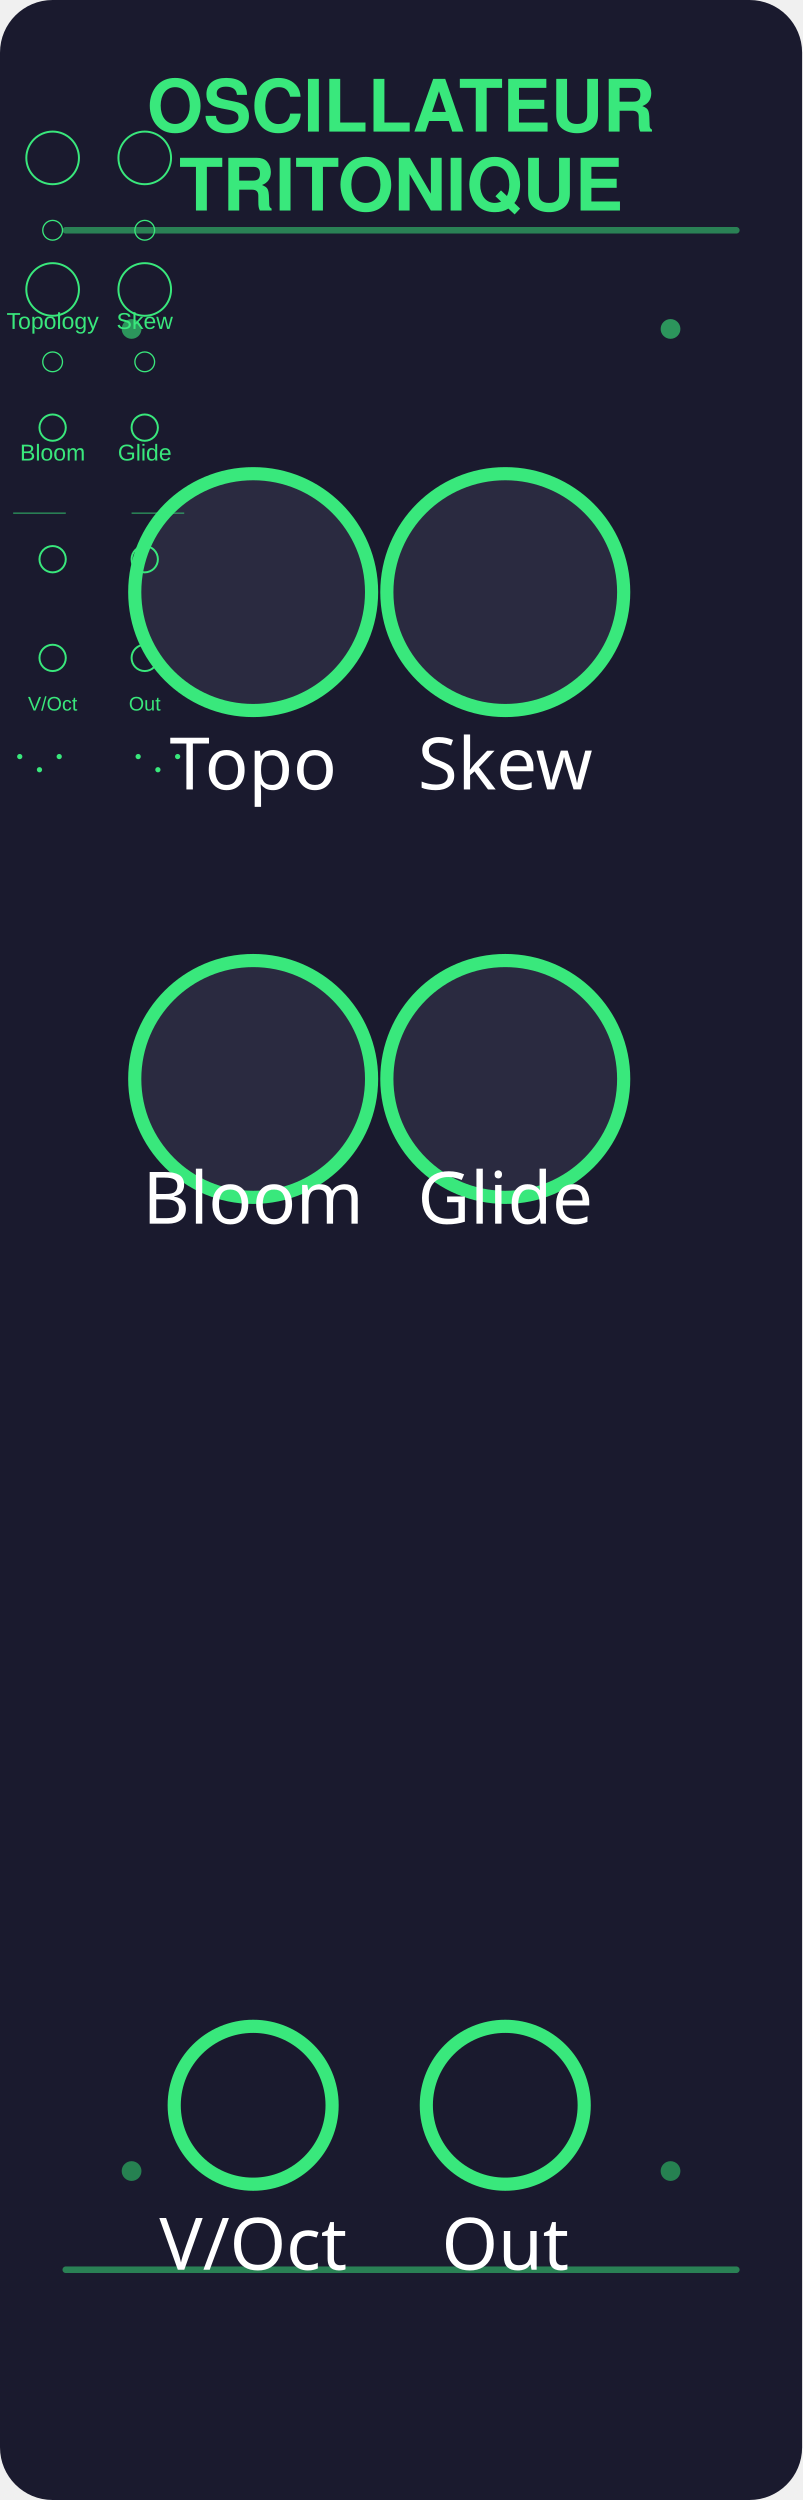
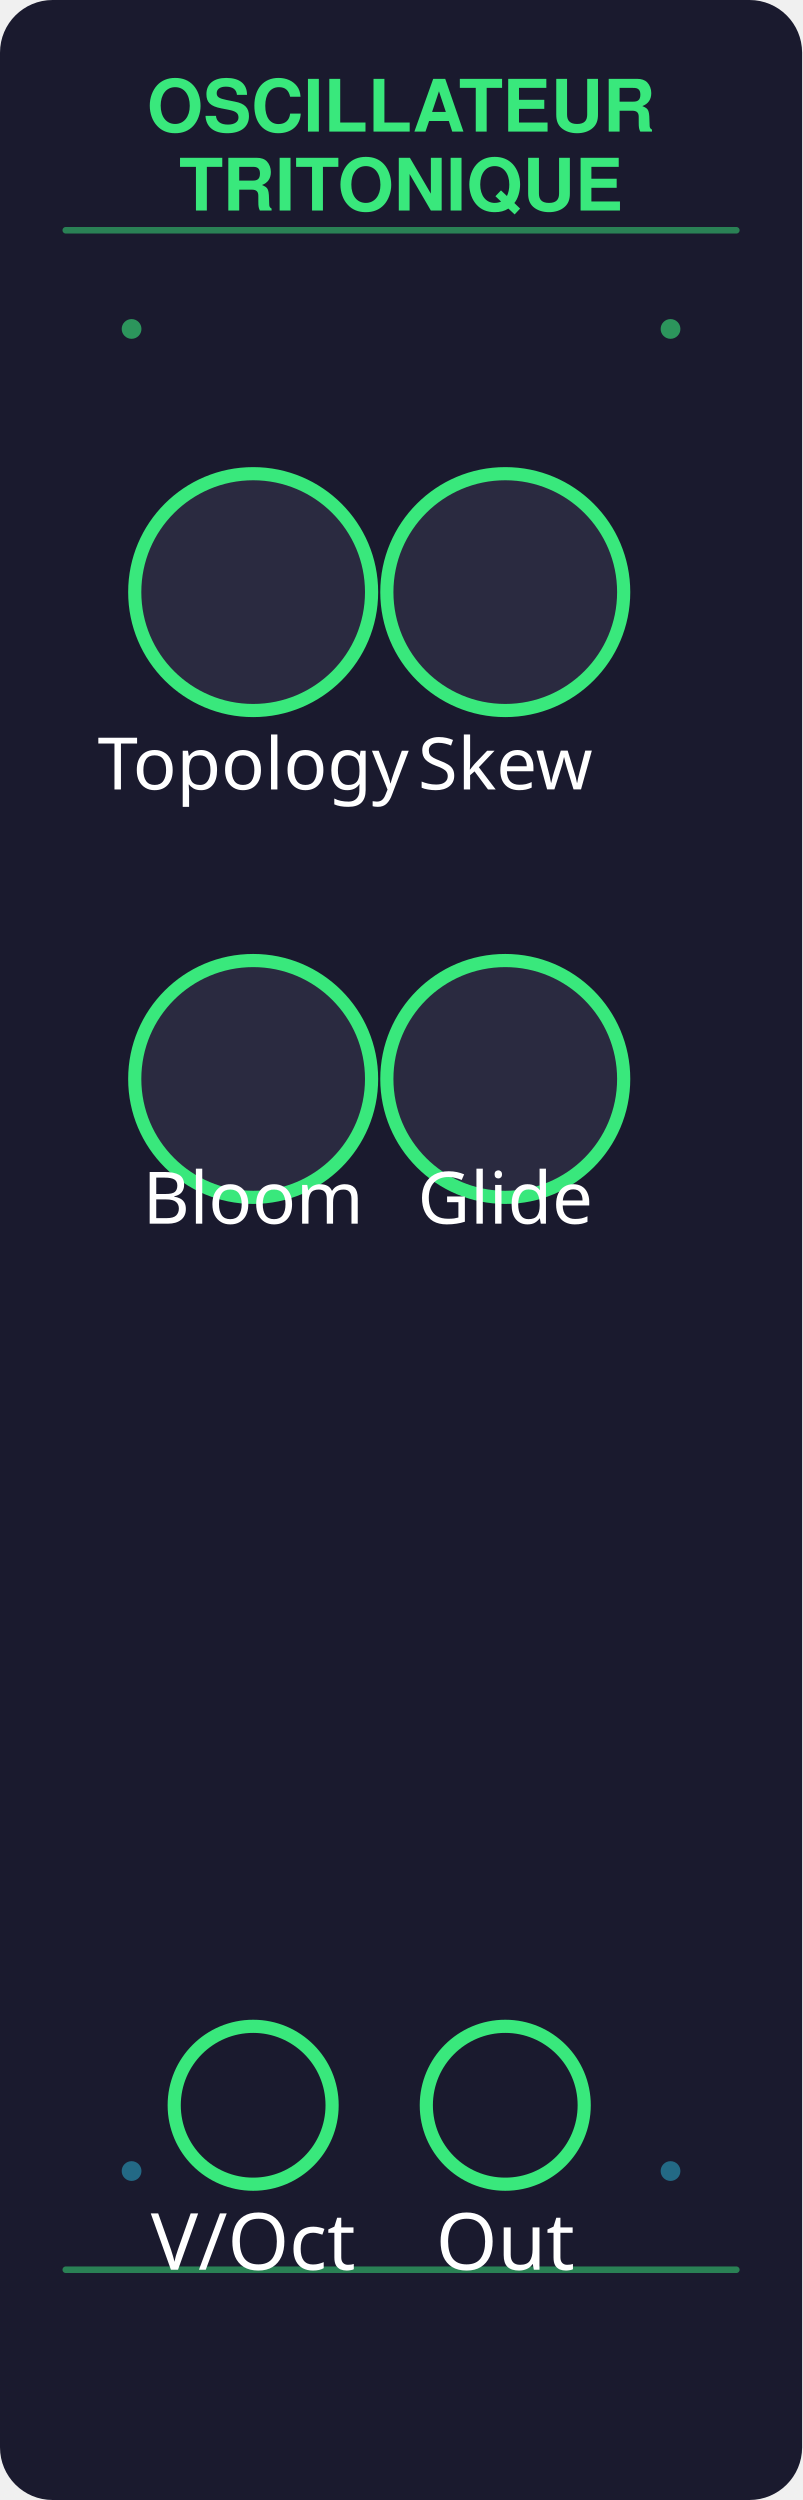
<svg xmlns="http://www.w3.org/2000/svg" width="121.92" height="380" viewBox="0 0 121.92 380">
  <rect width="121.92" height="380" fill="#1a1a2e" rx="8" />
  <line x1="10" y1="35" x2="111.92" y2="35" stroke="#39e87c" stroke-width="1" stroke-linecap="round" opacity="0.5" />
  <line x1="10" y1="345" x2="111.92" y2="345" stroke="#39e87c" stroke-width="1" stroke-linecap="round" opacity="0.5" />
  <circle cx="20" cy="50" r="1.5" fill="#39e87c" opacity="0.6" />
  <circle cx="101.92" cy="50" r="1.5" fill="#39e87c" opacity="0.6" />
-   <circle cx="20" cy="330" r="1.5" fill="#2ec769" opacity="0.6" />
-   <circle cx="101.92" cy="330" r="1.5" fill="#2ec769" opacity="0.6" />
+   <circle cx="20" cy="330" r="1.5" fill="#2a9fc0" opacity="0.6" />
+   <circle cx="101.92" cy="330" r="1.5" fill="#2a9fc0" opacity="0.6" />
  <text x="60.96" y="20" font-family="Helvetica, Arial, sans-serif" font-size="11" fill="#39e87c" font-weight="bold" text-anchor="middle">OSCILLATEUR</text>
  <text x="60.96" y="32" font-family="Helvetica, Arial, sans-serif" font-size="11" fill="#39e87c" font-weight="bold" text-anchor="middle">TRITONIQUE</text>
-   <circle fill="#2a2a40" stroke="#39e87c" stroke-width="2" cx="38.48" cy="90" r="18" />
-   <text x="38.48" y="120" font-family="sans-serif" font-size="11" fill="#ffffff" text-anchor="middle">Topo</text>
-   <circle fill="#2a2a40" stroke="#39e87c" stroke-width="2" cx="76.8" cy="90" r="18" />
-   <text x="76.8" y="120" font-family="sans-serif" font-size="11" fill="#ffffff" text-anchor="middle">Skew</text>
-   <circle fill="#2a2a40" stroke="#39e87c" stroke-width="2" cx="38.48" cy="164" r="18" />
-   <text x="38.48" y="186" font-family="sans-serif" font-size="11" fill="#ffffff" text-anchor="middle">Bloom</text>
-   <circle fill="#2a2a40" stroke="#39e87c" stroke-width="2" cx="76.8" cy="164" r="18" />
-   <text x="76.8" y="186" font-family="sans-serif" font-size="11" fill="#ffffff" text-anchor="middle">Glide</text>
-   <circle fill="#1a1a2e" stroke="#39e87c" stroke-width="2" cx="38.48" cy="320" r="12" />
-   <text x="38.48" y="345" font-family="sans-serif" font-size="11" fill="#ffffff" text-anchor="middle">V/Oct</text>
-   <circle fill="#1a1a2e" stroke="#39e87c" stroke-width="2" cx="76.8" cy="320" r="12" />
-   <text x="76.8" y="345" font-family="sans-serif" font-size="11" fill="#ffffff" text-anchor="middle">Out</text>
-   <text x="8" y="50" font-family="Arial" font-size="3.5" fill="#39e87c" text-anchor="middle">Topology</text>
-   <text x="22" y="50" font-family="Arial" font-size="3.5" fill="#39e87c" text-anchor="middle">Skew</text>
-   <text x="8" y="70" font-family="Arial" font-size="3.5" fill="#39e87c" text-anchor="middle">Bloom</text>
-   <text x="22" y="70" font-family="Arial" font-size="3.5" fill="#39e87c" text-anchor="middle">Glide</text>
-   <text x="8" y="108" font-family="Arial" font-size="3" fill="#39e87c" text-anchor="middle">V/Oct</text>
-   <text x="22" y="108" font-family="Arial" font-size="3" fill="#39e87c" text-anchor="middle">Out</text>
-   <circle cx="8" cy="24" r="4" fill="none" stroke="#39e87c" stroke-width="0.3" />
-   <circle cx="22" cy="24" r="4" fill="none" stroke="#39e87c" stroke-width="0.3" />
-   <circle cx="8" cy="44" r="4" fill="none" stroke="#39e87c" stroke-width="0.3" />
-   <circle cx="22" cy="44" r="4" fill="none" stroke="#39e87c" stroke-width="0.3" />
-   <circle cx="8" cy="35" r="1.5" fill="none" stroke="#39e87c" stroke-width="0.2" />
-   <circle cx="22" cy="35" r="1.5" fill="none" stroke="#39e87c" stroke-width="0.2" />
-   <circle cx="8" cy="55" r="1.5" fill="none" stroke="#39e87c" stroke-width="0.2" />
-   <circle cx="22" cy="55" r="1.5" fill="none" stroke="#39e87c" stroke-width="0.2" />
-   <circle cx="8" cy="65" r="2" fill="none" stroke="#39e87c" stroke-width="0.3" />
-   <circle cx="22" cy="65" r="2" fill="none" stroke="#39e87c" stroke-width="0.3" />
-   <circle cx="8" cy="85" r="2" fill="none" stroke="#39e87c" stroke-width="0.3" />
-   <circle cx="22" cy="85" r="2" fill="none" stroke="#39e87c" stroke-width="0.3" />
-   <circle cx="8" cy="100" r="2" fill="none" stroke="#39e87c" stroke-width="0.3" />
-   <circle cx="22" cy="100" r="2" fill="none" stroke="#39e87c" stroke-width="0.3" />
-   <circle cx="3" cy="115" r="0.4" fill="#39e87c" />
-   <circle cx="6" cy="117" r="0.4" fill="#39e87c" />
-   <circle cx="9" cy="115" r="0.4" fill="#39e87c" />
-   <circle cx="21" cy="115" r="0.4" fill="#39e87c" />
-   <circle cx="24" cy="117" r="0.4" fill="#39e87c" />
-   <circle cx="27" cy="115" r="0.4" fill="#39e87c" />
-   <line x1="2" y1="78" x2="10" y2="78" stroke="#39e87c" stroke-width="0.2" opacity="0.6" />
-   <line x1="20" y1="78" x2="28" y2="78" stroke="#39e87c" stroke-width="0.2" opacity="0.6" />
+   <circle style="fill:#2a2a40;stroke:#39e87c;stroke-width:2" cx="38.48" cy="90" r="18" id="topo_circle" />
+   <text xml:space="preserve" style="font-size:11px;font-family:sans-serif;fill:#ffffff;text-anchor:middle" x="38.48" y="120" id="topo_label">Topology</text>
+   <circle style="fill:#2a2a40;stroke:#39e87c;stroke-width:2" cx="76.8" cy="90" r="18" id="skew_circle" />
+   <text xml:space="preserve" style="font-size:11px;font-family:sans-serif;fill:#ffffff;text-anchor:middle" x="76.8" y="120" id="skew_label">Skew</text>
+   <circle style="fill:#2a2a40;stroke:#39e87c;stroke-width:2" cx="38.48" cy="164" r="18" id="bloom_circle" />
+   <text xml:space="preserve" style="font-size:11px;font-family:sans-serif;fill:#ffffff;text-anchor:middle" x="38.48" y="186" id="bloom_label">Bloom</text>
+   <circle style="fill:#2a2a40;stroke:#39e87c;stroke-width:2" cx="76.8" cy="164" r="18" id="glide_circle" />
+   <text xml:space="preserve" style="font-size:11px;font-family:sans-serif;fill:#ffffff;text-anchor:middle" x="76.8" y="186" id="glide_label">Glide</text>
+   <circle style="fill:#1a1a2e;stroke:#39e87c;stroke-width:2" cx="38.48" cy="320" r="12" id="voct_circle" />
+   <text xml:space="preserve" style="font-size:12px;font-family:sans-serif;fill:#ffffff;text-anchor:middle" x="38.48" y="345" id="voct_label">V/Oct</text>
+   <circle style="fill:#1a1a2e;stroke:#39e87c;stroke-width:2" cx="76.8" cy="320" r="12" id="out_circle" />
+   <text xml:space="preserve" style="font-size:12px;font-family:sans-serif;fill:#ffffff;text-anchor:middle" x="76.8" y="345" id="out_label">Out</text>
</svg>
